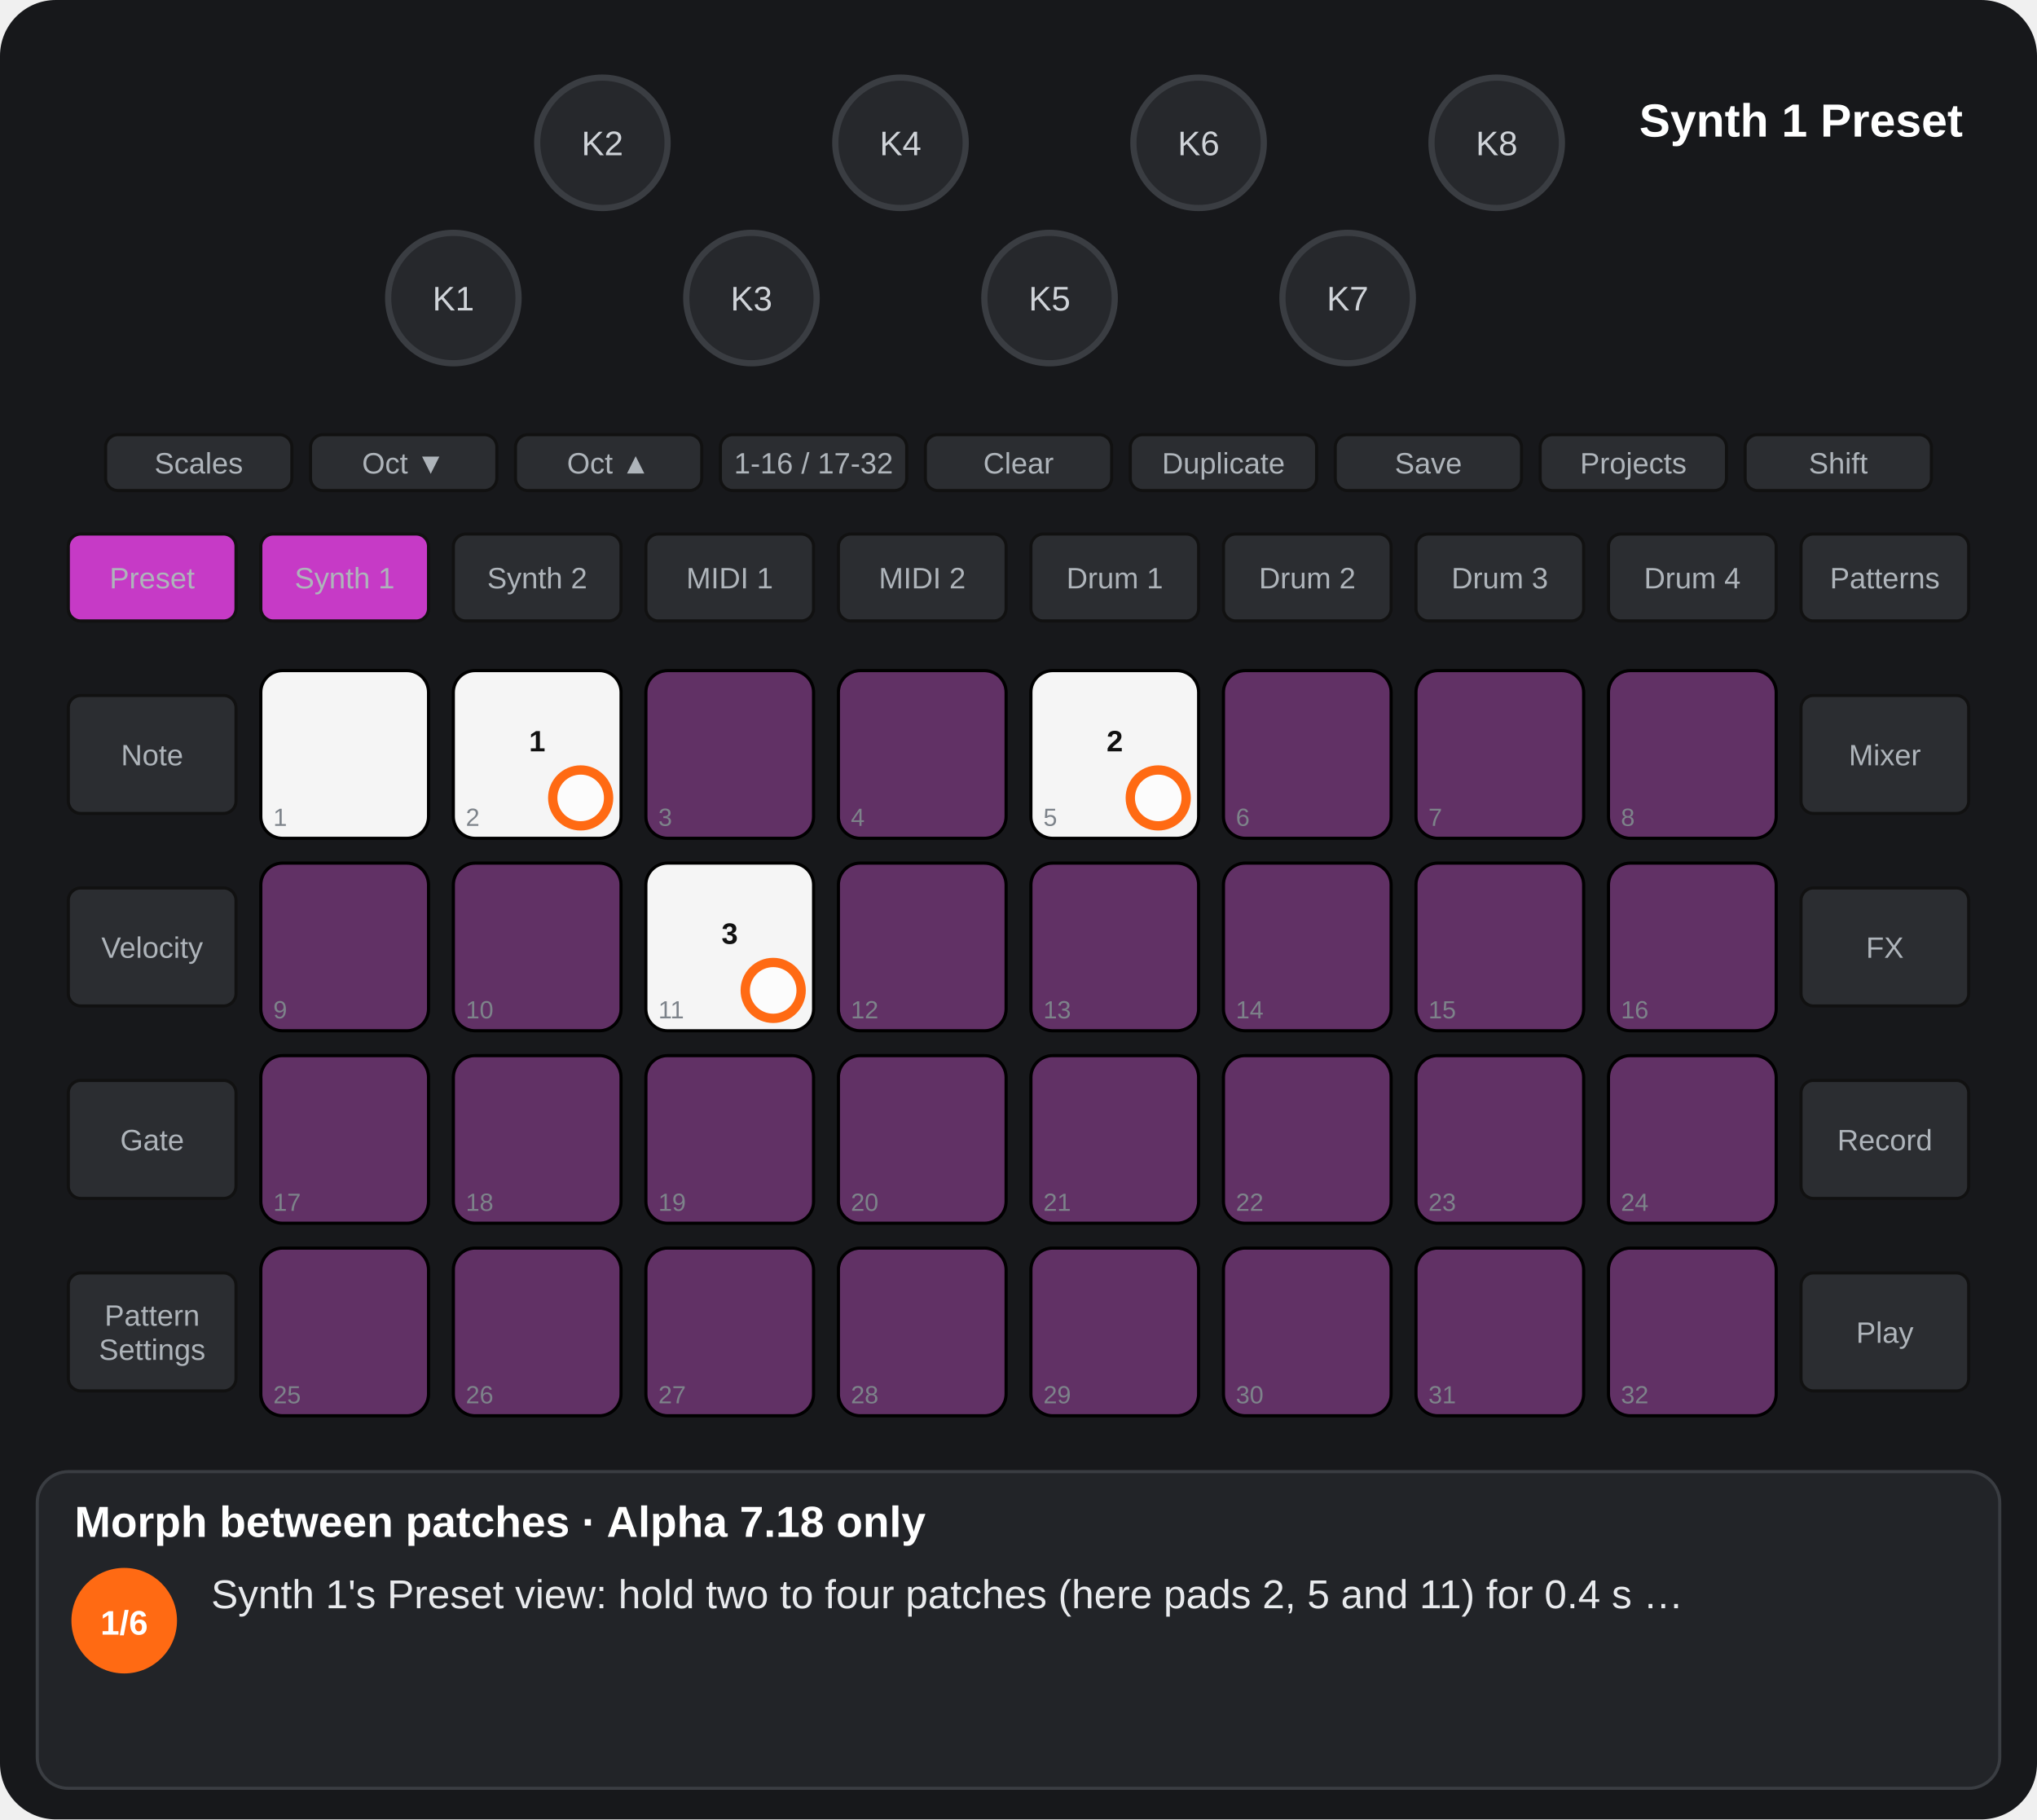
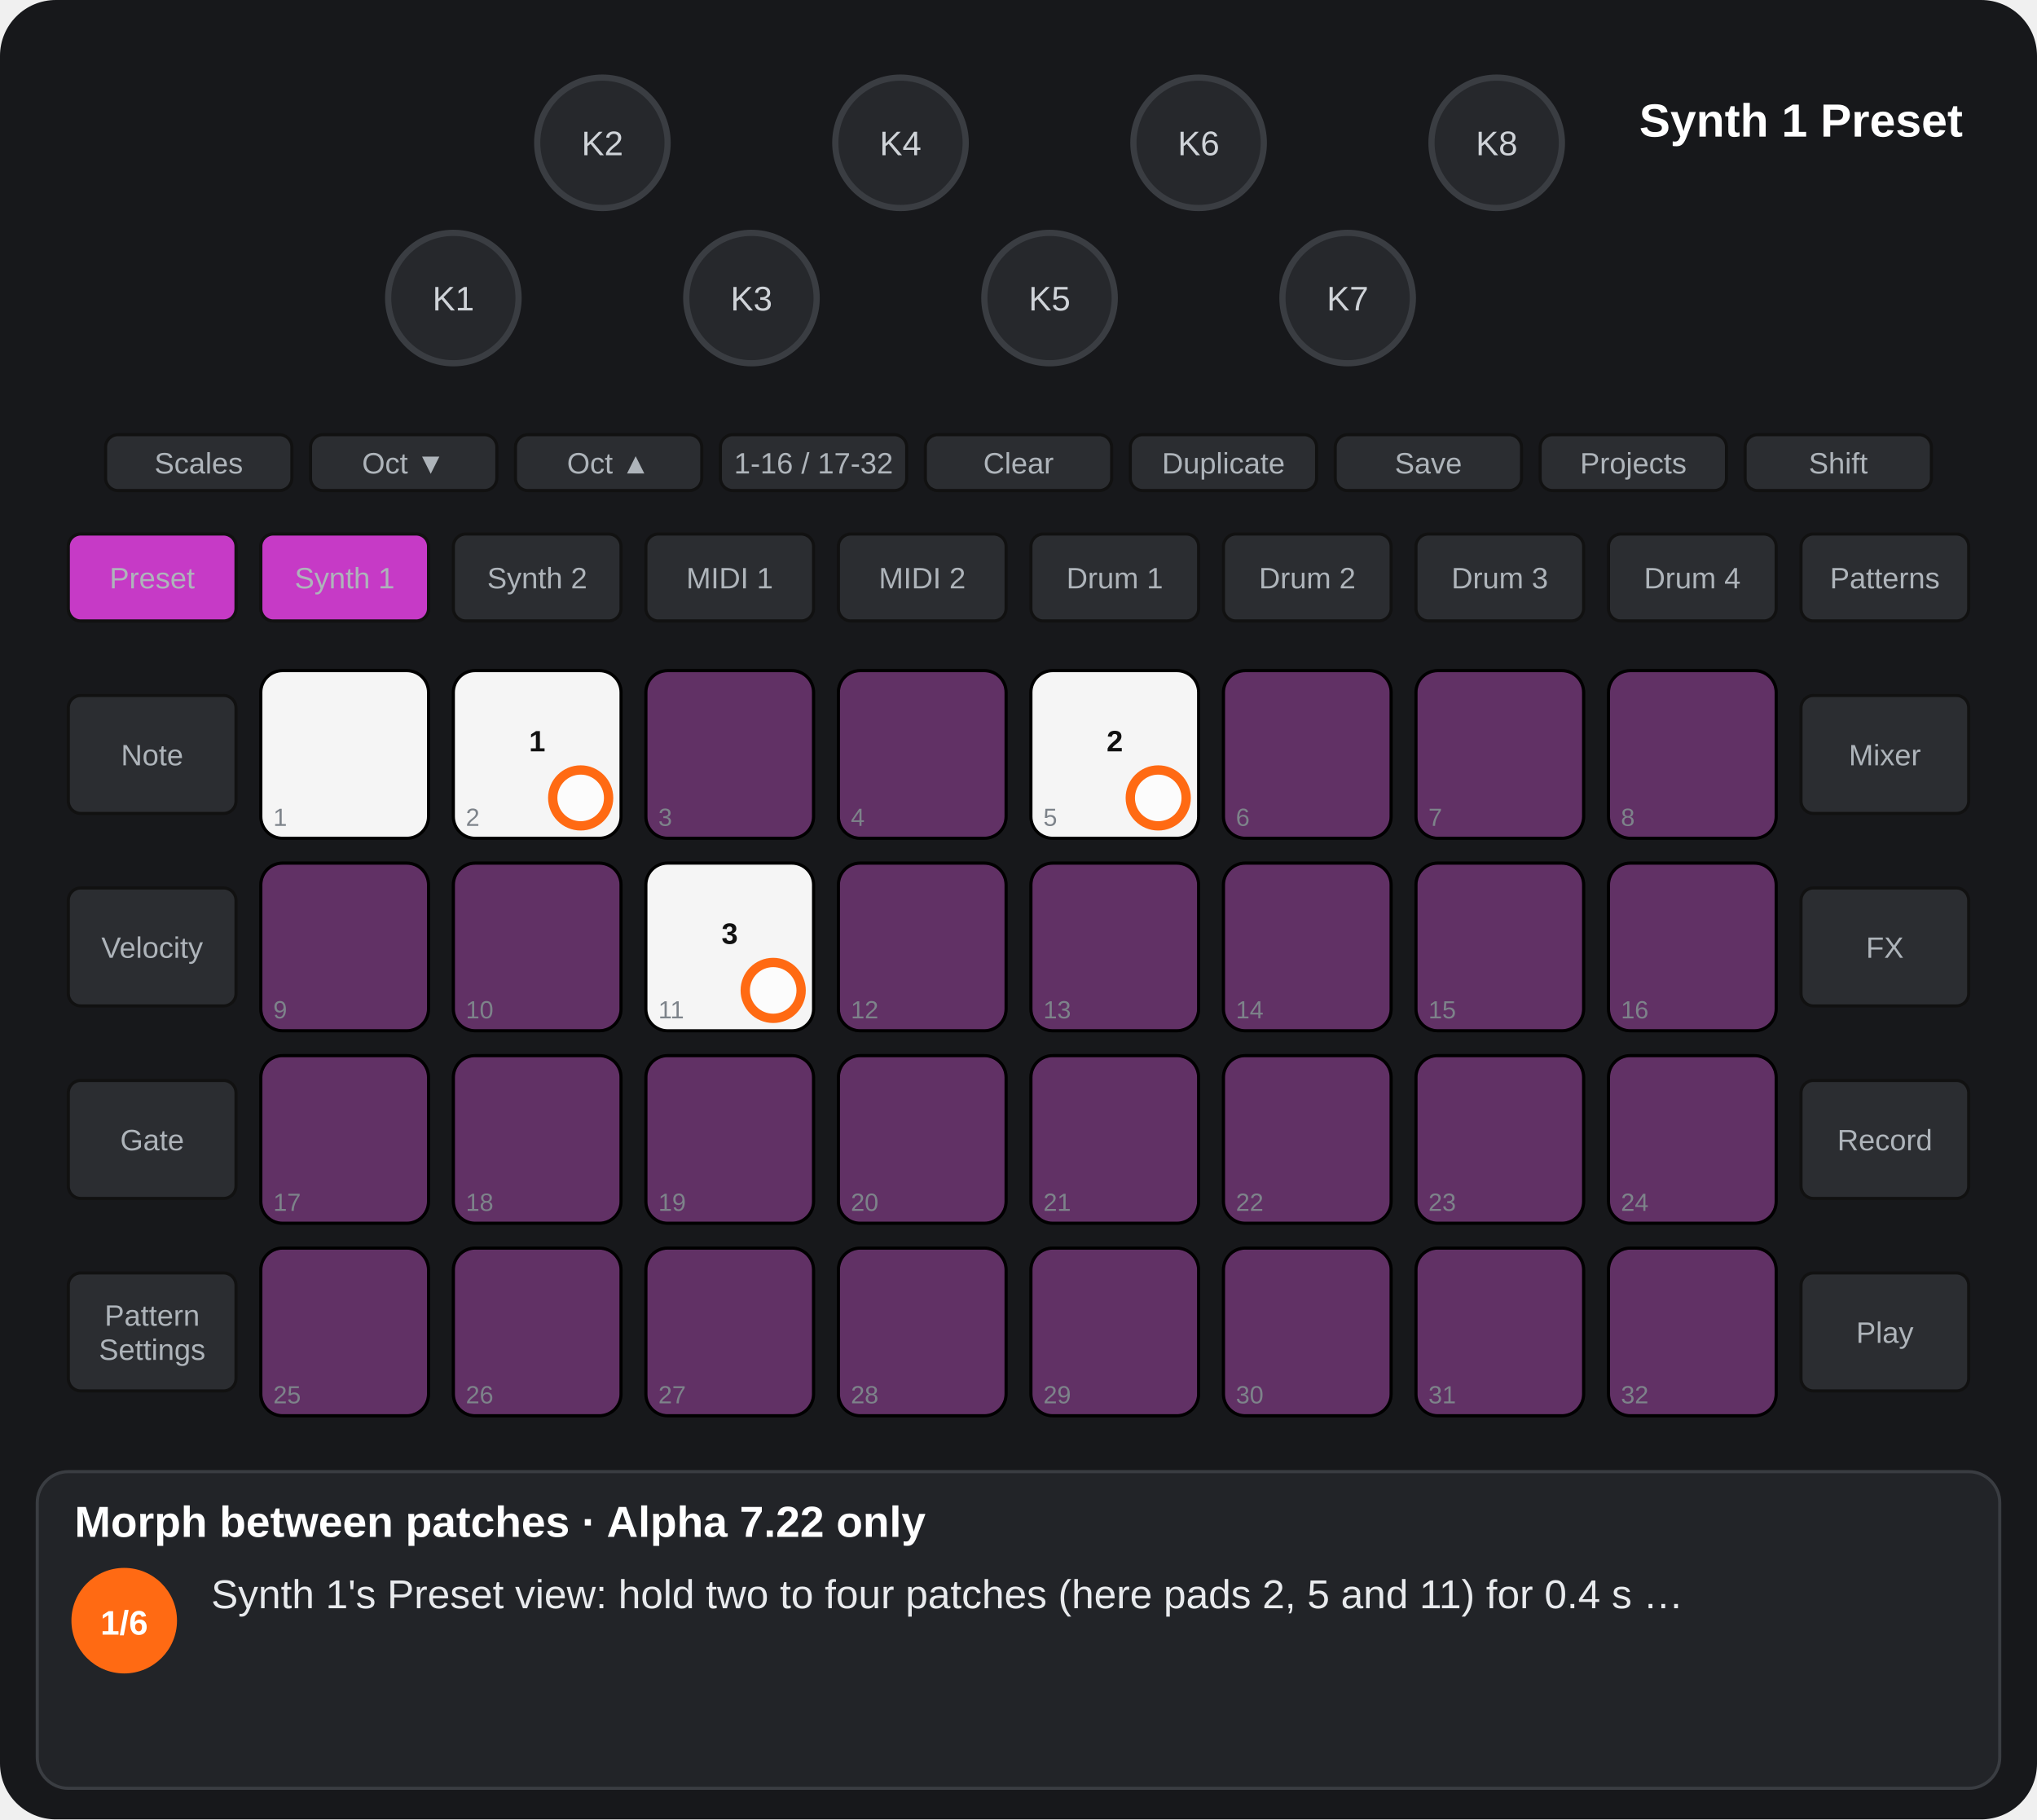
- <svg xmlns="http://www.w3.org/2000/svg" viewBox="0 0 656 586" width="656" height="586" font-family="Arial, Helvetica, sans-serif" role="img" aria-label="Morph between patches · Alpha 7.18 only">
+ <svg xmlns="http://www.w3.org/2000/svg" viewBox="0 0 656 586" width="656" height="586" font-family="Arial, Helvetica, sans-serif" role="img" aria-label="Morph between patches · Alpha 7.22 only">
  <style>.kb{fill:#26282c;stroke:#3a3d42;stroke-width:2}.kt{font-size:11px;fill:#cfd3d8;text-anchor:middle}.u{fill:#2b2d31;stroke:#111}.bt{font-size:9.5px;fill:#aeb4ba;text-anchor:middle}.pn{font-size:8px;fill:#7d838a}.pl{font-size:9.5px;font-weight:bold;text-anchor:middle}.kl{font-size:10px;fill:#cfd3d8;text-anchor:middle}.fg{fill:#fff;fill-opacity:.7;stroke:#ff6a13;stroke-width:3}.fo{fill:none;stroke:#ff6a13;stroke-width:3}.ta{fill:none;stroke:#ff6a13;stroke-width:3}.vw{font-size:15px;font-weight:bold;fill:#fff;text-anchor:middle}.ti{font-size:14px;font-weight:bold;fill:#fff}.cp{font-size:13px;fill:#e8eaed}.sn{font-size:11px;font-weight:bold;fill:#fff;text-anchor:middle}.b{animation:b .6s step-end infinite}@keyframes b{0%{opacity:1}50%{opacity:0}100%{opacity:0}}.v{animation:v 1.2s ease-in-out infinite}@keyframes v{0%{opacity:1}50%{opacity:.3}100%{opacity:1}}.g0{animation:kg0 13554ms step-end infinite}@keyframes kg0{0%{opacity:1}12.889%{opacity:0}84.521%{opacity:1}100%{opacity:1}}.g1{animation:kg1 13554ms step-end infinite;opacity:0}@keyframes kg1{0%{opacity:0}12.889%{opacity:1}49.734%{opacity:0}68.179%{opacity:1}84.521%{opacity:0}100%{opacity:0}}.g2{animation:kg2 13554ms step-end infinite;opacity:0}@keyframes kg2{0%{opacity:0}12.889%{opacity:1}84.521%{opacity:0}100%{opacity:0}}.g3{animation:kg3 13554ms step-end infinite;opacity:0}@keyframes kg3{0%{opacity:0}49.734%{opacity:1}68.179%{opacity:0}100%{opacity:0}}.g4{animation:kg4 13554ms step-end infinite;opacity:0}@keyframes kg4{0%{opacity:0}12.889%{opacity:1}49.734%{opacity:0}100%{opacity:0}}.g5{animation:kg5 13554ms step-end infinite;opacity:0}@keyframes kg5{0%{opacity:0}12.889%{opacity:1}31.29%{opacity:0}100%{opacity:0}}.g6{animation:kg6 13554ms step-end infinite;opacity:0}@keyframes kg6{0%{opacity:0}31.29%{opacity:1}84.521%{opacity:0}100%{opacity:0}}.g7{animation:kg7 13554ms step-end infinite;opacity:0}@keyframes kg7{0%{opacity:0}49.734%{opacity:1}84.521%{opacity:0}100%{opacity:0}}.g8{animation:kg8 13554ms step-end infinite}@keyframes kg8{0%{opacity:1}12.889%{opacity:0}100%{opacity:0}}.g9{animation:kg9 13554ms step-end infinite;opacity:0}@keyframes kg9{0%{opacity:0}31.29%{opacity:1}49.734%{opacity:0}100%{opacity:0}}.g10{animation:kg10 13554ms step-end infinite;opacity:0}@keyframes kg10{0%{opacity:0}68.179%{opacity:1}84.521%{opacity:0}100%{opacity:0}}.g11{animation:kg11 13554ms step-end infinite;opacity:0}@keyframes kg11{0%{opacity:0}84.521%{opacity:1}100%{opacity:1}}</style>
  <rect width="656" height="586" rx="18" fill="#17181b" />
  <circle cx="146" cy="96" r="21" class="kb" />
  <text x="146" y="100" class="kt">K1</text>
  <circle cx="194" cy="46" r="21" class="kb" />
  <text x="194" y="50" class="kt">K2</text>
  <circle cx="242" cy="96" r="21" class="kb" />
  <text x="242" y="100" class="kt">K3</text>
  <circle cx="290" cy="46" r="21" class="kb" />
  <text x="290" y="50" class="kt">K4</text>
  <circle cx="338" cy="96" r="21" class="kb" />
  <text x="338" y="100" class="kt">K5</text>
  <circle cx="386" cy="46" r="21" class="kb" />
  <text x="386" y="50" class="kt">K6</text>
  <circle cx="434" cy="96" r="21" class="kb" />
  <text x="434" y="100" class="kt">K7</text>
  <circle cx="482" cy="46" r="21" class="kb" />
  <text x="482" y="50" class="kt">K8</text>
  <rect x="34" y="140" width="60" height="18" rx="4" class="u" />
  <text x="64" y="152.5" class="bt">Scales</text>
  <rect x="100" y="140" width="60" height="18" rx="4" class="u" />
  <text x="130" y="152.5" class="bt">Oct ▼</text>
  <rect x="166" y="140" width="60" height="18" rx="4" class="u" />
  <text x="196" y="152.5" class="bt">Oct ▲</text>
  <rect x="232" y="140" width="60" height="18" rx="4" class="u" />
  <text x="262" y="152.5" class="bt">1-16 / 17-32</text>
  <rect x="298" y="140" width="60" height="18" rx="4" class="u" />
  <text x="328" y="152.5" class="bt">Clear</text>
  <rect x="364" y="140" width="60" height="18" rx="4" class="u" />
  <text x="394" y="152.5" class="bt">Duplicate</text>
  <rect x="430" y="140" width="60" height="18" rx="4" class="u" />
  <text x="460" y="152.5" class="bt">Save</text>
  <rect x="496" y="140" width="60" height="18" rx="4" class="u" />
  <text x="526" y="152.5" class="bt">Projects</text>
  <rect x="562" y="140" width="60" height="18" rx="4" class="u" />
  <text x="592" y="152.5" class="bt">Shift</text>
  <rect x="22" y="172" width="54" height="28" rx="4" class="u" />
  <text x="49" y="189.5" class="bt">Preset</text>
  <rect x="84" y="172" width="54" height="28" rx="4" class="u" />
  <text x="111" y="189.5" class="bt">Synth 1</text>
  <rect x="146" y="172" width="54" height="28" rx="4" class="u" />
  <text x="173" y="189.5" class="bt">Synth 2</text>
  <rect x="208" y="172" width="54" height="28" rx="4" class="u" />
  <text x="235" y="189.5" class="bt">MIDI 1</text>
  <rect x="270" y="172" width="54" height="28" rx="4" class="u" />
  <text x="297" y="189.5" class="bt">MIDI 2</text>
  <rect x="332" y="172" width="54" height="28" rx="4" class="u" />
  <text x="359" y="189.5" class="bt">Drum 1</text>
  <rect x="394" y="172" width="54" height="28" rx="4" class="u" />
  <text x="421" y="189.5" class="bt">Drum 2</text>
  <rect x="456" y="172" width="54" height="28" rx="4" class="u" />
  <text x="483" y="189.5" class="bt">Drum 3</text>
  <rect x="518" y="172" width="54" height="28" rx="4" class="u" />
  <text x="545" y="189.5" class="bt">Drum 4</text>
  <rect x="580" y="172" width="54" height="28" rx="4" class="u" />
  <text x="607" y="189.5" class="bt">Patterns</text>
  <rect x="22" y="224" width="54" height="38" rx="4" class="u" />
  <text x="49" y="246.5" class="bt">Note</text>
  <rect x="580" y="224" width="54" height="38" rx="4" class="u" />
  <text x="607" y="246.5" class="bt">Mixer</text>
  <rect x="22" y="286" width="54" height="38" rx="4" class="u" />
  <text x="49" y="308.5" class="bt">Velocity</text>
  <rect x="580" y="286" width="54" height="38" rx="4" class="u" />
  <text x="607" y="308.5" class="bt">FX</text>
  <rect x="22" y="348" width="54" height="38" rx="4" class="u" />
  <text x="49" y="370.5" class="bt">Gate</text>
  <rect x="580" y="348" width="54" height="38" rx="4" class="u" />
  <text x="607" y="370.5" class="bt">Record</text>
  <rect x="22" y="410" width="54" height="38" rx="4" class="u" />
  <text x="49" y="427" class="bt">Pattern</text>
  <text x="49" y="438" class="bt">Settings</text>
  <rect x="580" y="410" width="54" height="38" rx="4" class="u" />
  <text x="607" y="432.5" class="bt">Play</text>
  <rect x="84" y="216" width="54" height="54" rx="7" class="u" />
  <rect x="146" y="216" width="54" height="54" rx="7" class="u" />
  <rect x="208" y="216" width="54" height="54" rx="7" class="u" />
  <rect x="270" y="216" width="54" height="54" rx="7" class="u" />
  <rect x="332" y="216" width="54" height="54" rx="7" class="u" />
  <rect x="394" y="216" width="54" height="54" rx="7" class="u" />
  <rect x="456" y="216" width="54" height="54" rx="7" class="u" />
  <rect x="518" y="216" width="54" height="54" rx="7" class="u" />
  <rect x="84" y="278" width="54" height="54" rx="7" class="u" />
  <rect x="146" y="278" width="54" height="54" rx="7" class="u" />
  <rect x="208" y="278" width="54" height="54" rx="7" class="u" />
  <rect x="270" y="278" width="54" height="54" rx="7" class="u" />
  <rect x="332" y="278" width="54" height="54" rx="7" class="u" />
  <rect x="394" y="278" width="54" height="54" rx="7" class="u" />
  <rect x="456" y="278" width="54" height="54" rx="7" class="u" />
  <rect x="518" y="278" width="54" height="54" rx="7" class="u" />
  <rect x="84" y="340" width="54" height="54" rx="7" class="u" />
  <rect x="146" y="340" width="54" height="54" rx="7" class="u" />
  <rect x="208" y="340" width="54" height="54" rx="7" class="u" />
  <rect x="270" y="340" width="54" height="54" rx="7" class="u" />
  <rect x="332" y="340" width="54" height="54" rx="7" class="u" />
  <rect x="394" y="340" width="54" height="54" rx="7" class="u" />
  <rect x="456" y="340" width="54" height="54" rx="7" class="u" />
  <rect x="518" y="340" width="54" height="54" rx="7" class="u" />
  <rect x="84" y="402" width="54" height="54" rx="7" class="u" />
  <rect x="146" y="402" width="54" height="54" rx="7" class="u" />
  <rect x="208" y="402" width="54" height="54" rx="7" class="u" />
  <rect x="270" y="402" width="54" height="54" rx="7" class="u" />
  <rect x="332" y="402" width="54" height="54" rx="7" class="u" />
  <rect x="394" y="402" width="54" height="54" rx="7" class="u" />
  <rect x="456" y="402" width="54" height="54" rx="7" class="u" />
  <rect x="518" y="402" width="54" height="54" rx="7" class="u" />
  <g class="g0">
    <rect x="84" y="216" width="54" height="54" rx="7" fill="#ffffff" fill-opacity="0.95" stroke="#000" />
    <rect x="146" y="216" width="54" height="54" rx="7" fill="#ffffff" fill-opacity="0.95" stroke="#000" />
    <text x="173" y="242" class="pl" fill="#111">1</text>
    <rect x="208" y="216" width="54" height="54" rx="7" fill="#c63ac6" fill-opacity="0.35" stroke="#000" />
    <rect x="270" y="216" width="54" height="54" rx="7" fill="#c63ac6" fill-opacity="0.35" stroke="#000" />
    <rect x="332" y="216" width="54" height="54" rx="7" fill="#ffffff" fill-opacity="0.95" stroke="#000" />
    <text x="359" y="242" class="pl" fill="#111">2</text>
    <rect x="394" y="216" width="54" height="54" rx="7" fill="#c63ac6" fill-opacity="0.35" stroke="#000" />
    <rect x="456" y="216" width="54" height="54" rx="7" fill="#c63ac6" fill-opacity="0.35" stroke="#000" />
    <rect x="518" y="216" width="54" height="54" rx="7" fill="#c63ac6" fill-opacity="0.35" stroke="#000" />
    <rect x="84" y="278" width="54" height="54" rx="7" fill="#c63ac6" fill-opacity="0.35" stroke="#000" />
    <rect x="146" y="278" width="54" height="54" rx="7" fill="#c63ac6" fill-opacity="0.35" stroke="#000" />
    <rect x="208" y="278" width="54" height="54" rx="7" fill="#ffffff" fill-opacity="0.95" stroke="#000" />
    <text x="235" y="304" class="pl" fill="#111">3</text>
    <rect x="270" y="278" width="54" height="54" rx="7" fill="#c63ac6" fill-opacity="0.35" stroke="#000" />
    <rect x="332" y="278" width="54" height="54" rx="7" fill="#c63ac6" fill-opacity="0.35" stroke="#000" />
    <rect x="394" y="278" width="54" height="54" rx="7" fill="#c63ac6" fill-opacity="0.35" stroke="#000" />
    <rect x="456" y="278" width="54" height="54" rx="7" fill="#c63ac6" fill-opacity="0.35" stroke="#000" />
    <rect x="518" y="278" width="54" height="54" rx="7" fill="#c63ac6" fill-opacity="0.35" stroke="#000" />
    <rect x="84" y="340" width="54" height="54" rx="7" fill="#c63ac6" fill-opacity="0.35" stroke="#000" />
    <rect x="146" y="340" width="54" height="54" rx="7" fill="#c63ac6" fill-opacity="0.35" stroke="#000" />
    <rect x="208" y="340" width="54" height="54" rx="7" fill="#c63ac6" fill-opacity="0.35" stroke="#000" />
    <rect x="270" y="340" width="54" height="54" rx="7" fill="#c63ac6" fill-opacity="0.35" stroke="#000" />
    <rect x="332" y="340" width="54" height="54" rx="7" fill="#c63ac6" fill-opacity="0.35" stroke="#000" />
    <rect x="394" y="340" width="54" height="54" rx="7" fill="#c63ac6" fill-opacity="0.35" stroke="#000" />
    <rect x="456" y="340" width="54" height="54" rx="7" fill="#c63ac6" fill-opacity="0.35" stroke="#000" />
    <rect x="518" y="340" width="54" height="54" rx="7" fill="#c63ac6" fill-opacity="0.35" stroke="#000" />
    <rect x="84" y="402" width="54" height="54" rx="7" fill="#c63ac6" fill-opacity="0.35" stroke="#000" />
    <rect x="146" y="402" width="54" height="54" rx="7" fill="#c63ac6" fill-opacity="0.35" stroke="#000" />
    <rect x="208" y="402" width="54" height="54" rx="7" fill="#c63ac6" fill-opacity="0.35" stroke="#000" />
    <rect x="270" y="402" width="54" height="54" rx="7" fill="#c63ac6" fill-opacity="0.35" stroke="#000" />
    <rect x="332" y="402" width="54" height="54" rx="7" fill="#c63ac6" fill-opacity="0.35" stroke="#000" />
    <rect x="394" y="402" width="54" height="54" rx="7" fill="#c63ac6" fill-opacity="0.35" stroke="#000" />
    <rect x="456" y="402" width="54" height="54" rx="7" fill="#c63ac6" fill-opacity="0.35" stroke="#000" />
    <rect x="518" y="402" width="54" height="54" rx="7" fill="#c63ac6" fill-opacity="0.35" stroke="#000" />
  </g>
  <g class="g1">
    <rect x="84" y="216" width="54" height="54" rx="7" fill="#c63ac6" fill-opacity="0.35" stroke="#000" />
    <text x="111" y="242" class="pl" fill="#e8eaed">Env</text>
  </g>
  <g class="g2">
    <rect x="518" y="216" width="54" height="54" rx="7" fill="#c63ac6" fill-opacity="0.35" stroke="#000" />
    <text x="545" y="242" class="pl" fill="#e8eaed">Env</text>
    <rect x="518" y="402" width="54" height="54" rx="7" fill="#ff0000" fill-opacity="0.95" stroke="#000" />
    <text x="545" y="428" class="pl" fill="#e8eaed">Out</text>
  </g>
  <g class="g3">
    <rect x="84" y="216" width="54" height="54" rx="7" fill="#c63ac6" fill-opacity="0.95" stroke="#000" />
    <text x="111" y="242" class="pl" fill="#111">Env</text>
  </g>
  <text x="88" y="266" class="pn">1</text>
  <text x="150" y="266" class="pn">2</text>
  <text x="212" y="266" class="pn">3</text>
  <text x="274" y="266" class="pn">4</text>
  <text x="336" y="266" class="pn">5</text>
  <text x="398" y="266" class="pn">6</text>
  <text x="460" y="266" class="pn">7</text>
  <text x="522" y="266" class="pn">8</text>
  <text x="88" y="328" class="pn">9</text>
  <text x="150" y="328" class="pn">10</text>
  <text x="212" y="328" class="pn">11</text>
  <text x="274" y="328" class="pn">12</text>
  <text x="336" y="328" class="pn">13</text>
  <text x="398" y="328" class="pn">14</text>
  <text x="460" y="328" class="pn">15</text>
  <text x="522" y="328" class="pn">16</text>
  <text x="88" y="390" class="pn">17</text>
  <text x="150" y="390" class="pn">18</text>
  <text x="212" y="390" class="pn">19</text>
  <text x="274" y="390" class="pn">20</text>
  <text x="336" y="390" class="pn">21</text>
  <text x="398" y="390" class="pn">22</text>
  <text x="460" y="390" class="pn">23</text>
  <text x="522" y="390" class="pn">24</text>
  <text x="88" y="452" class="pn">25</text>
  <text x="150" y="452" class="pn">26</text>
  <text x="212" y="452" class="pn">27</text>
  <text x="274" y="452" class="pn">28</text>
  <text x="336" y="452" class="pn">29</text>
  <text x="398" y="452" class="pn">30</text>
  <text x="460" y="452" class="pn">31</text>
  <text x="522" y="452" class="pn">32</text>
  <rect x="84" y="172" width="54" height="28" rx="4" fill="#c63ac6" stroke="#111" />
  <text x="111" y="189.5" class="bt" fill="#111">Synth 1</text>
  <g class="g0">
    <rect x="22" y="172" width="54" height="28" rx="4" fill="#c63ac6" stroke="#111" />
    <text x="49" y="189.5" class="bt" fill="#111">Preset</text>
  </g>
  <g class="g4">
    <circle cx="146" cy="96" r="21" fill="none" stroke="#ffff19" stroke-width="4" />
    <text x="146" y="130" class="kl">Position</text>
  </g>
  <g class="g2">
    <text x="194" y="20" class="kl">Square</text>
    <text x="242" y="130" class="kl">LFO rate</text>
    <text x="290" y="20" class="kl">Random</text>
    <text x="386" y="20" class="kl">Length</text>
    <text x="434" y="130" class="kl">Env</text>
    <text x="482" y="20" class="kl">Time</text>
  </g>
  <g class="g5">
    <text x="338" y="130" class="kl">Slow →</text>
  </g>
  <g class="g6">
    <circle cx="338" cy="96" r="21" fill="none" stroke="#00ff00" stroke-width="4" />
    <text x="338" y="130" class="kl">Slow →</text>
  </g>
  <g class="g7">
    <circle cx="146" cy="96" r="21" fill="none" stroke="#00ff00" stroke-width="4" />
    <text x="146" y="130" class="kl">Position</text>
  </g>
  <g class="g0">
    <text x="580" y="44" class="vw">Synth 1 Preset</text>
  </g>
  <g class="g2">
    <text x="580" y="44" class="vw">Morph</text>
  </g>
  <g class="g8">
    <circle cx="187" cy="257" r="9" class="fg" />
    <circle cx="373" cy="257" r="9" class="fg" />
    <circle cx="249" cy="319" r="9" class="fg" />
  </g>
  <g class="g5">
    <path d="M121.8 82A28 28 0 0 1 170.2 82" class="ta" />
    <path d="M173.7 88.1L166.4 84.2L174.1 79.8z" fill="#ff6a13" />
  </g>
  <g class="g9">
    <path d="M313.8 82A28 28 0 0 1 362.2 82" class="ta" />
    <path d="M365.7 88.1L358.4 84.2L366.1 79.8z" fill="#ff6a13" />
  </g>
  <g class="g3">
    <circle cx="125" cy="257" r="9" class="fg" />
  </g>
  <g class="g10">
    <circle cx="559" cy="443" r="9" class="fg" />
  </g>
  <g class="g11">
    <rect x="19" y="169" width="60" height="34" rx="6" class="fo" />
    <circle cx="76" cy="200" r="5" class="fg" />
  </g>
  <rect x="12" y="474" width="632" height="102" rx="10" fill="#222428" stroke="#3a3d42" />
-   <text x="24" y="495" class="ti">Morph between patches · Alpha 7.18 only</text>
+   <text x="24" y="495" class="ti">Morph between patches · Alpha 7.22 only</text>
  <g class="g8">
    <circle cx="40" cy="522" r="17" fill="#ff6a13" />
    <text x="40" y="526.5" class="sn">1/6</text>
    <text x="68" y="518" class="cp">Synth 1's Preset view: hold two to four patches (here pads 2, 5 and 11) for 0.4 s …</text>
  </g>
  <g class="g5">
    <circle cx="40" cy="522" r="17" fill="#ff6a13" />
    <text x="40" y="526.5" class="sn">2/6</text>
    <text x="68" y="518" class="cp">… the morph view opens: K1 = the position along the chain, coloured by patch (1 red,</text>
    <text x="68" y="535" class="cp">2 yellow, 3 green, 4 blue); K2 square LFO, K3 the LFOs' rate, K4 random-step LFO.</text>
  </g>
  <g class="g9">
    <circle cx="40" cy="522" r="17" fill="#ff6a13" />
    <text x="40" y="526.5" class="sn">3/6</text>
    <text x="68" y="518" class="cp">K5 = the slow morph's destination, K6 its length (at once … 32 bars): turn K5 and</text>
    <text x="68" y="535" class="cp">leave it for half a second: the sound moves from K1 to K5, and once there K1 takes</text>
    <text x="68" y="552" class="cp">K5's value.</text>
  </g>
  <g class="g3">
    <circle cx="40" cy="522" r="17" fill="#ff6a13" />
    <text x="40" y="526.5" class="sn">4/6</text>
    <text x="68" y="518" class="cp">K7 / K8 = the envelope (depth / time); pads 1 / 8 fire it, held while you hold them</text>
    <text x="68" y="535" class="cp">(bright while it runs). Clear + knob = 0; Clear + the track button = every knob to</text>
    <text x="68" y="552" class="cp">0.</text>
  </g>
  <g class="g10">
    <circle cx="40" cy="522" r="17" fill="#ff6a13" />
    <text x="40" y="526.5" class="sn">5/6</text>
    <text x="68" y="518" class="cp">Pad 32 (red) = out. The morph goes on in the other views; the track button brings</text>
    <text x="68" y="535" class="cp">its view back. One morph at a time; nothing is saved.</text>
  </g>
  <g class="g11">
    <circle cx="40" cy="522" r="17" fill="#ff6a13" />
    <text x="40" y="526.5" class="sn">6/6</text>
    <text x="68" y="518" class="cp">Preset = the patches, those of the chain in white: a tap loads that patch and</text>
    <text x="68" y="535" class="cp">leaves; holding patches 0.4 s = a new chain.</text>
  </g>
</svg>
